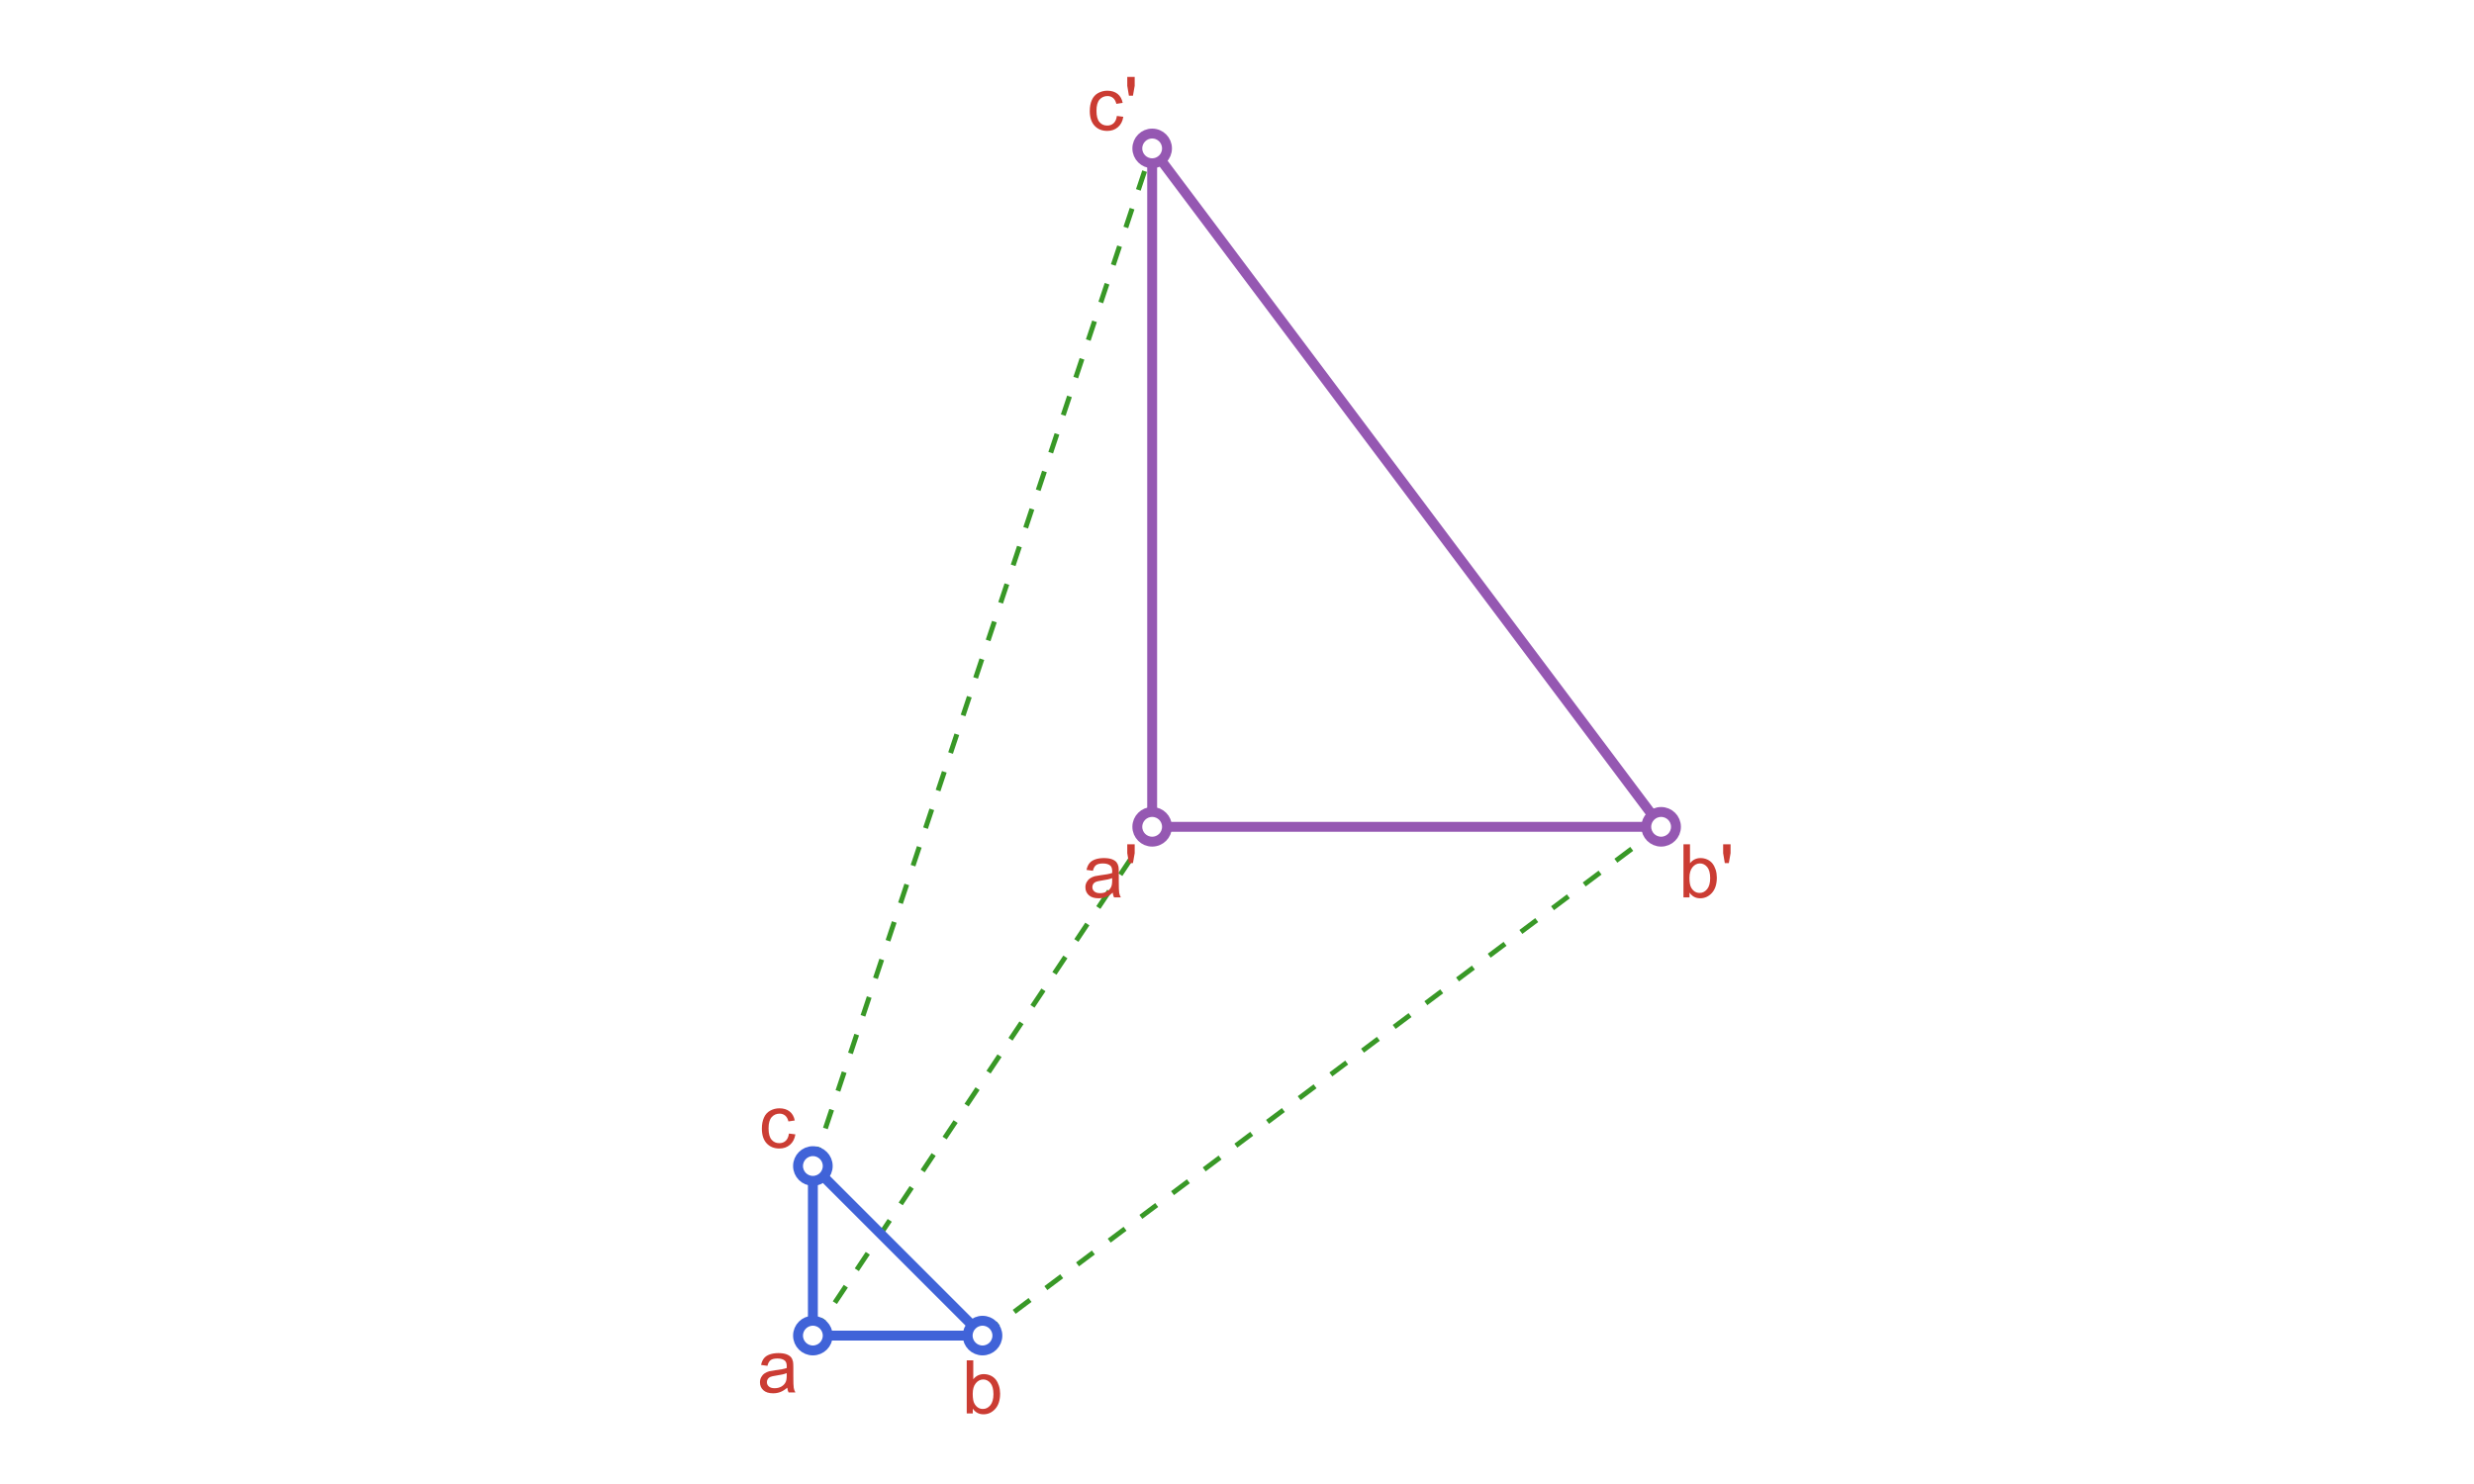
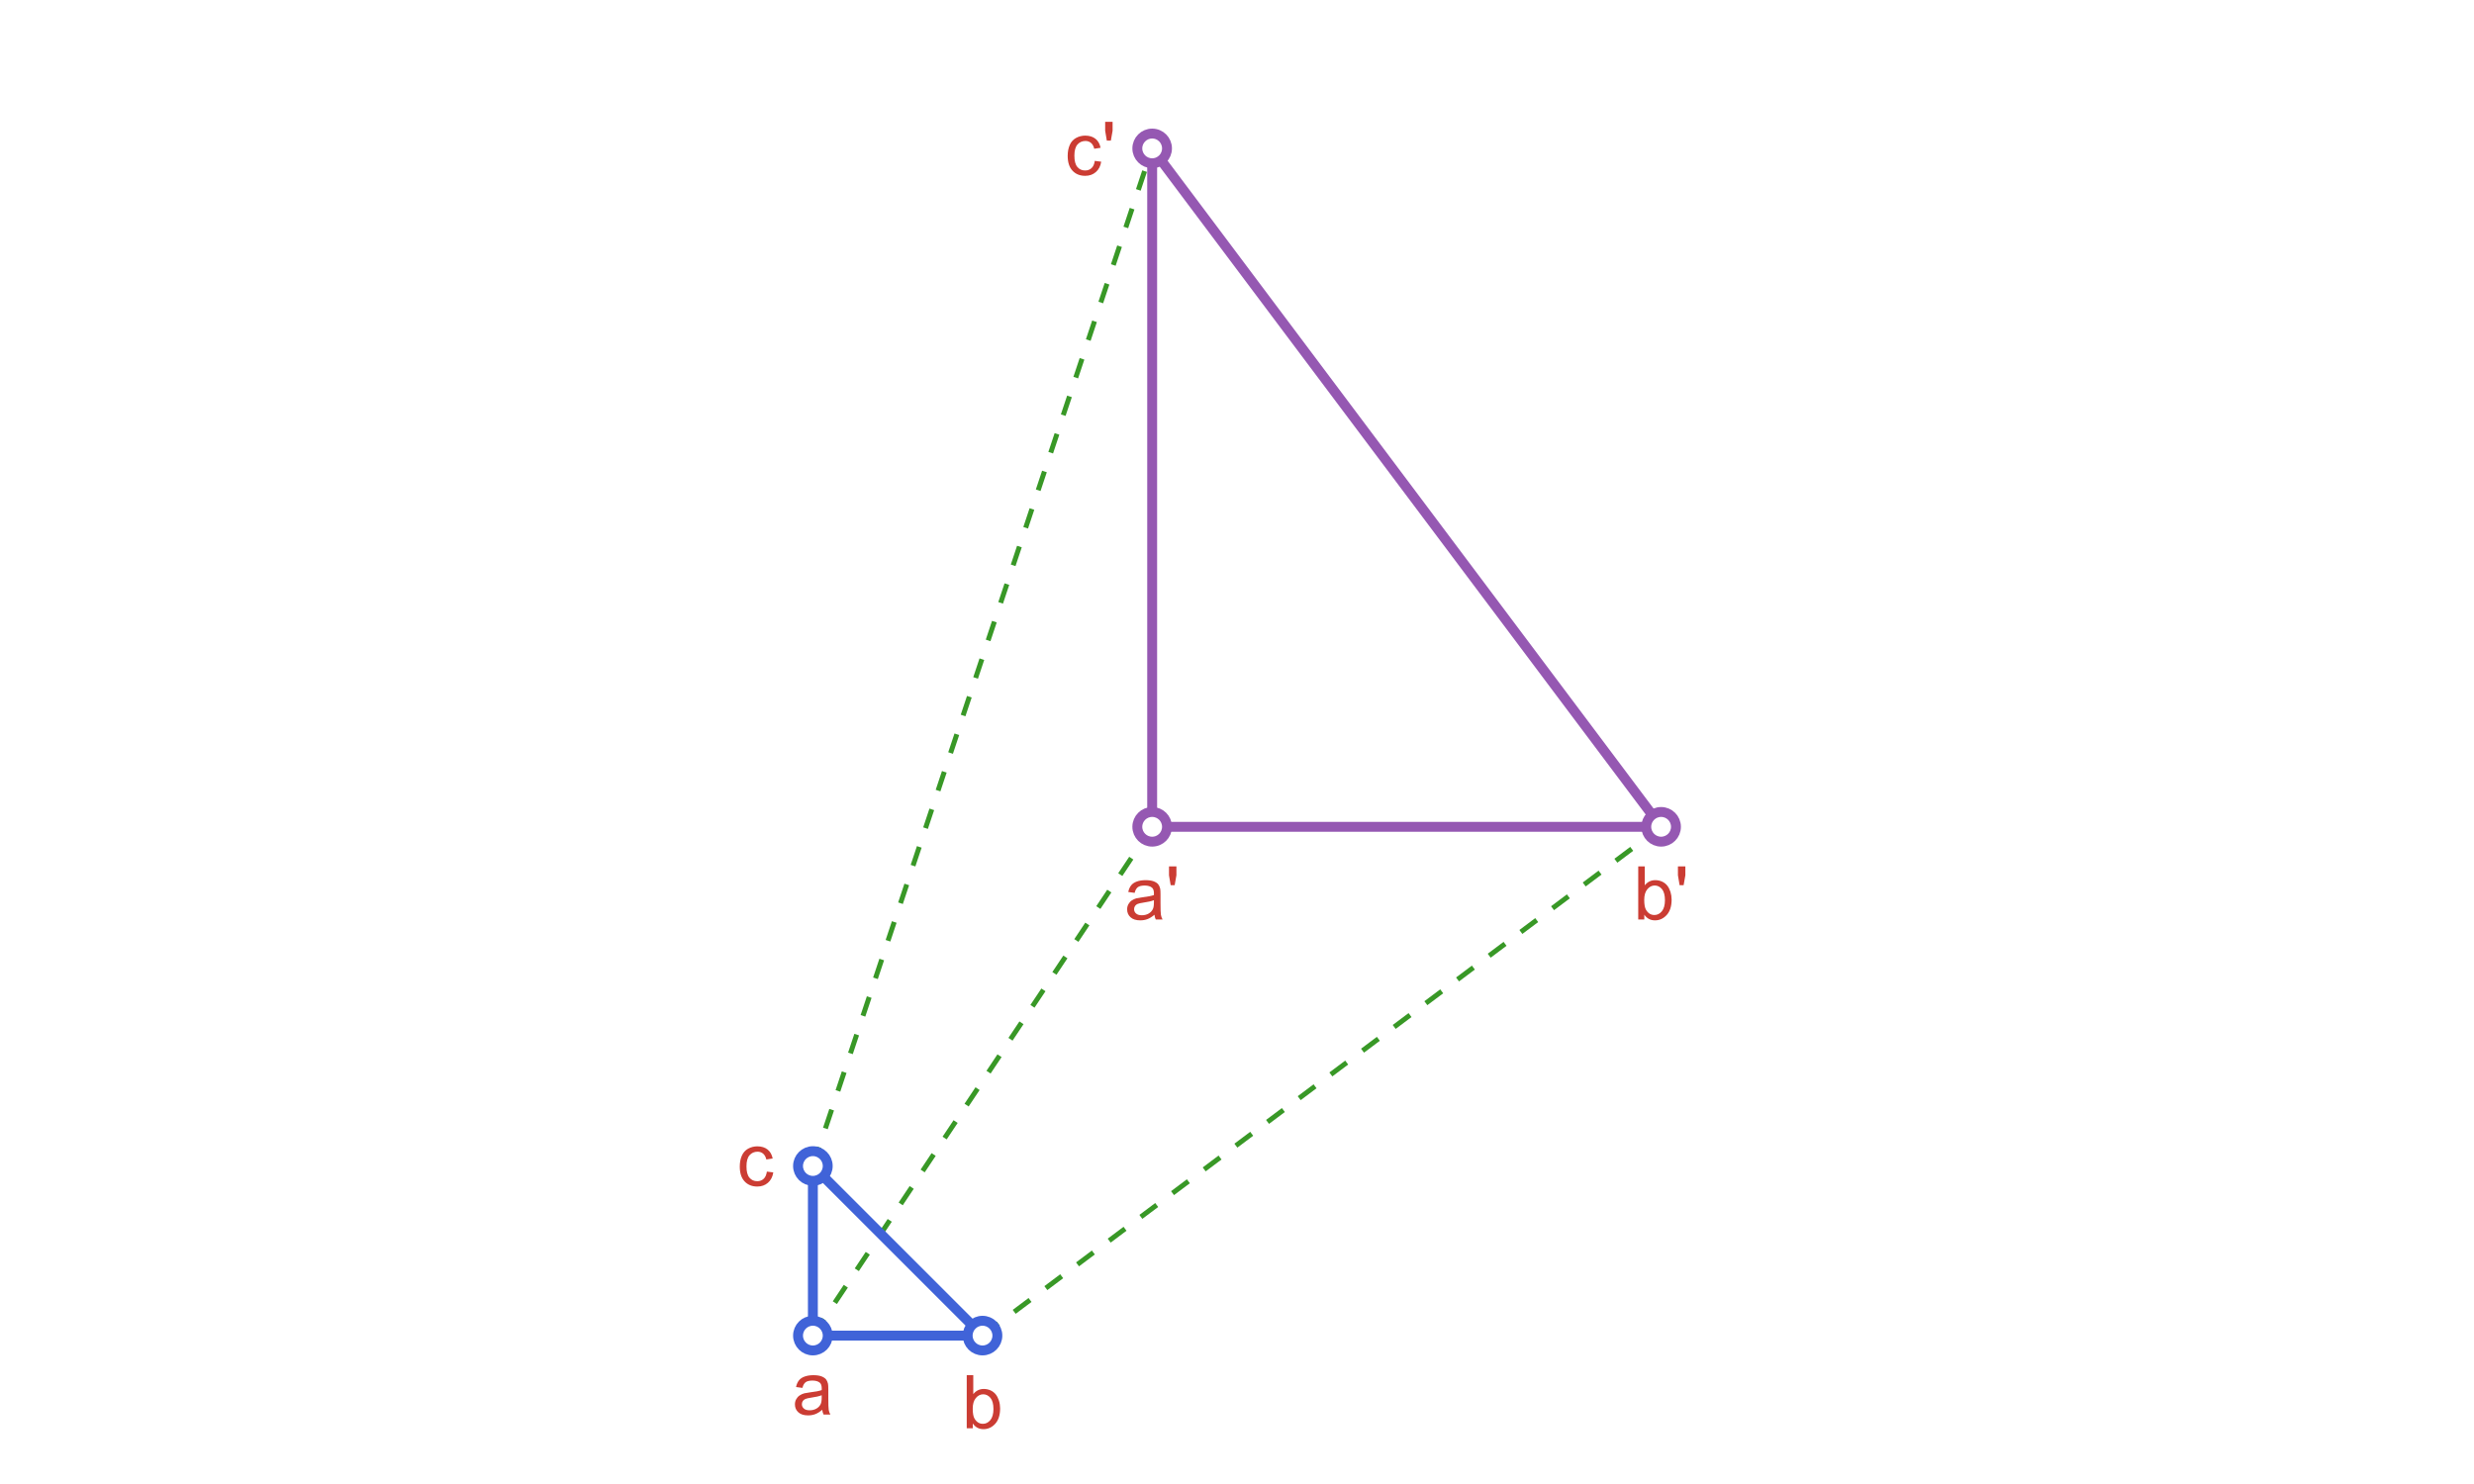
<svg xmlns="http://www.w3.org/2000/svg" xmlns:xlink="http://www.w3.org/1999/xlink" width="500" height="300" viewBox="0 0 500 300">
  <defs>
    <g>
      <g id="glyph-0-0">
        <path d="M 6.062 -0.961 C 5.574 -0.543 5.105 -0.246 4.652 -0.078 C 4.199 0.094 3.715 0.176 3.199 0.176 C 2.344 0.176 1.688 -0.031 1.23 -0.449 C 0.77 -0.867 0.539 -1.402 0.543 -2.051 C 0.539 -2.43 0.625 -2.777 0.801 -3.094 C 0.973 -3.406 1.199 -3.656 1.484 -3.852 C 1.762 -4.039 2.078 -4.184 2.43 -4.285 C 2.688 -4.348 3.078 -4.414 3.602 -4.484 C 4.664 -4.605 5.449 -4.758 5.953 -4.938 C 5.957 -5.113 5.957 -5.227 5.961 -5.281 C 5.957 -5.812 5.836 -6.191 5.59 -6.414 C 5.25 -6.711 4.746 -6.859 4.086 -6.863 C 3.461 -6.859 3.004 -6.75 2.711 -6.535 C 2.414 -6.316 2.195 -5.934 2.059 -5.383 L 0.77 -5.559 C 0.883 -6.109 1.078 -6.555 1.348 -6.895 C 1.613 -7.234 2 -7.496 2.512 -7.68 C 3.016 -7.859 3.605 -7.949 4.277 -7.953 C 4.941 -7.949 5.48 -7.871 5.895 -7.719 C 6.309 -7.559 6.613 -7.363 6.812 -7.129 C 7.004 -6.891 7.141 -6.594 7.223 -6.234 C 7.266 -6.008 7.289 -5.602 7.289 -5.016 L 7.289 -3.258 C 7.289 -2.031 7.316 -1.254 7.371 -0.934 C 7.426 -0.605 7.535 -0.297 7.703 0 L 6.328 0 C 6.191 -0.273 6.102 -0.594 6.062 -0.961 Z M 5.953 -3.902 C 5.477 -3.707 4.758 -3.539 3.801 -3.406 C 3.258 -3.324 2.875 -3.238 2.648 -3.141 C 2.422 -3.043 2.246 -2.898 2.129 -2.711 C 2.004 -2.52 1.945 -2.312 1.949 -2.086 C 1.945 -1.734 2.078 -1.441 2.348 -1.207 C 2.609 -0.973 3 -0.855 3.516 -0.855 C 4.023 -0.855 4.473 -0.965 4.871 -1.188 C 5.262 -1.41 5.555 -1.715 5.742 -2.102 C 5.883 -2.395 5.953 -2.836 5.953 -3.422 Z M 5.953 -3.902 " />
      </g>
      <g id="glyph-0-1">
        <path d="M 2.203 0 L 0.98 0 L 0.98 -10.738 L 2.301 -10.738 L 2.301 -6.906 C 2.852 -7.602 3.562 -7.949 4.43 -7.953 C 4.906 -7.949 5.359 -7.855 5.789 -7.664 C 6.215 -7.469 6.566 -7.195 6.844 -6.852 C 7.117 -6.5 7.332 -6.078 7.492 -5.586 C 7.645 -5.09 7.723 -4.566 7.727 -4.008 C 7.723 -2.672 7.395 -1.641 6.738 -0.914 C 6.078 -0.188 5.285 0.176 4.367 0.176 C 3.445 0.176 2.727 -0.207 2.203 -0.973 Z M 2.191 -3.949 C 2.191 -3.012 2.316 -2.336 2.57 -1.926 C 2.984 -1.242 3.547 -0.902 4.254 -0.906 C 4.832 -0.902 5.328 -1.152 5.75 -1.656 C 6.164 -2.156 6.375 -2.902 6.379 -3.898 C 6.375 -4.91 6.172 -5.66 5.773 -6.145 C 5.367 -6.625 4.883 -6.867 4.312 -6.871 C 3.734 -6.867 3.234 -6.617 2.82 -6.117 C 2.398 -5.617 2.191 -4.895 2.191 -3.949 Z M 2.191 -3.949 " />
      </g>
      <g id="glyph-0-2">
        <path d="M 6.062 -2.848 L 7.359 -2.68 C 7.219 -1.781 6.855 -1.082 6.273 -0.582 C 5.688 -0.074 4.973 0.176 4.125 0.176 C 3.059 0.176 2.199 -0.172 1.555 -0.867 C 0.906 -1.562 0.586 -2.559 0.586 -3.859 C 0.586 -4.699 0.723 -5.434 1.004 -6.062 C 1.277 -6.691 1.703 -7.164 2.273 -7.48 C 2.844 -7.793 3.461 -7.949 4.133 -7.953 C 4.973 -7.949 5.664 -7.738 6.203 -7.312 C 6.738 -6.883 7.082 -6.273 7.234 -5.492 L 5.953 -5.297 C 5.832 -5.816 5.613 -6.207 5.305 -6.473 C 4.992 -6.734 4.621 -6.867 4.184 -6.871 C 3.52 -6.867 2.977 -6.629 2.562 -6.156 C 2.145 -5.676 1.938 -4.922 1.941 -3.898 C 1.938 -2.848 2.137 -2.09 2.539 -1.617 C 2.938 -1.141 3.461 -0.902 4.109 -0.906 C 4.625 -0.902 5.059 -1.062 5.406 -1.383 C 5.75 -1.699 5.969 -2.188 6.062 -2.848 Z M 6.062 -2.848 " />
      </g>
      <g id="glyph-0-3">
        <path d="M 0.996 -6.938 L 0.66 -8.941 L 0.66 -10.738 L 2.16 -10.738 L 2.16 -8.941 L 1.809 -6.938 Z M 0.996 -6.938 " />
      </g>
    </g>
  </defs>
  <path fill="none" stroke-width="1" stroke-linecap="butt" stroke-linejoin="miter" stroke="rgb(22%, 59.6%, 14.9%)" stroke-opacity="1" stroke-dasharray="4 4" stroke-miterlimit="10" d="M 164.285 270 L 232.855 167.145 " />
  <path fill="none" stroke-width="1" stroke-linecap="butt" stroke-linejoin="miter" stroke="rgb(22%, 59.6%, 14.9%)" stroke-opacity="1" stroke-dasharray="4 4" stroke-miterlimit="10" d="M 198.57 270 L 335.715 167.145 " />
  <path fill="none" stroke-width="1" stroke-linecap="butt" stroke-linejoin="miter" stroke="rgb(22%, 59.6%, 14.9%)" stroke-opacity="1" stroke-dasharray="4 4" stroke-miterlimit="10" d="M 164.285 235.715 L 232.855 30 " />
  <path fill="none" stroke-width="2" stroke-linecap="butt" stroke-linejoin="miter" stroke="rgb(25.1%, 38.8%, 84.7%)" stroke-opacity="1" stroke-miterlimit="10" d="M 164.285 270 L 198.57 270 L 164.285 235.715 Z M 164.285 270 " />
  <path fill="none" stroke-width="2" stroke-linecap="butt" stroke-linejoin="miter" stroke="rgb(58.4%, 34.5%, 69.8%)" stroke-opacity="1" stroke-miterlimit="10" d="M 232.855 167.145 L 335.715 167.145 L 232.855 30 Z M 232.855 167.145 " />
  <g fill="rgb(79.6%, 23.5%, 20%)" fill-opacity="1">
-     <use xlink:href="#glyph-0-0" x="153.045" y="281.49" />
+     <use xlink:href="#glyph-0-0" x="160.115" y="285.954" />
  </g>
  <g fill="rgb(79.6%, 23.5%, 20%)" fill-opacity="1">
-     <use xlink:href="#glyph-0-1" x="194.4" y="285.737" />
+     <use xlink:href="#glyph-0-1" x="194.4" y="288.737" />
  </g>
  <g fill="rgb(79.6%, 23.5%, 20%)" fill-opacity="1">
-     <use xlink:href="#glyph-0-2" x="153.389" y="232.003" />
+     <use xlink:href="#glyph-0-2" x="148.925" y="239.691" />
  </g>
  <g fill="rgb(79.6%, 23.5%, 20%)" fill-opacity="1">
-     <use xlink:href="#glyph-0-0" x="218.819" y="181.416" />
-     <use xlink:href="#glyph-0-3" x="227.161" y="181.416" />
+     <use xlink:href="#glyph-0-0" x="227.254" y="185.88" />
+     <use xlink:href="#glyph-0-3" x="235.596" y="185.88" />
  </g>
  <g fill="rgb(79.6%, 23.5%, 20%)" fill-opacity="1">
-     <use xlink:href="#glyph-0-1" x="339.25" y="181.416" />
-     <use xlink:href="#glyph-0-3" x="347.592" y="181.416" />
+     <use xlink:href="#glyph-0-1" x="330.111" y="185.88" />
+     <use xlink:href="#glyph-0-3" x="338.454" y="185.88" />
  </g>
  <g fill="rgb(79.6%, 23.5%, 20%)" fill-opacity="1">
-     <use xlink:href="#glyph-0-2" x="219.661" y="26.289" />
-     <use xlink:href="#glyph-0-3" x="227.161" y="26.289" />
+     <use xlink:href="#glyph-0-2" x="215.196" y="35.369" />
+     <use xlink:href="#glyph-0-3" x="222.696" y="35.369" />
  </g>
  <path fill-rule="nonzero" fill="rgb(100%, 100%, 100%)" fill-opacity="1" stroke-width="2" stroke-linecap="butt" stroke-linejoin="miter" stroke="rgb(25.1%, 38.8%, 84.7%)" stroke-opacity="1" stroke-miterlimit="10" d="M 167.285 270 C 167.285 271.656 165.941 273 164.285 273 C 162.629 273 161.285 271.656 161.285 270 C 161.285 268.344 162.629 267 164.285 267 C 165.941 267 167.285 268.344 167.285 270 Z M 201.57 270 C 201.57 271.656 200.227 273 198.57 273 C 196.914 273 195.57 271.656 195.57 270 C 195.57 268.344 196.914 267 198.57 267 C 200.227 267 201.57 268.344 201.57 270 Z M 167.285 235.715 C 167.285 237.371 165.941 238.715 164.285 238.715 C 162.629 238.715 161.285 237.371 161.285 235.715 C 161.285 234.059 162.629 232.715 164.285 232.715 C 165.941 232.715 167.285 234.059 167.285 235.715 Z M 167.285 235.715 " />
  <path fill-rule="nonzero" fill="rgb(100%, 100%, 100%)" fill-opacity="1" stroke-width="2" stroke-linecap="butt" stroke-linejoin="miter" stroke="rgb(58.4%, 34.5%, 69.8%)" stroke-opacity="1" stroke-miterlimit="10" d="M 235.855 167.145 C 235.855 168.801 234.516 170.145 232.855 170.145 C 231.199 170.145 229.855 168.801 229.855 167.145 C 229.855 165.484 231.199 164.145 232.855 164.145 C 234.516 164.145 235.855 165.484 235.855 167.145 Z M 338.715 167.145 C 338.715 168.801 337.371 170.145 335.715 170.145 C 334.059 170.145 332.715 168.801 332.715 167.145 C 332.715 165.484 334.059 164.145 335.715 164.145 C 337.371 164.145 338.715 165.484 338.715 167.145 Z M 235.855 30 C 235.855 31.656 234.516 33 232.855 33 C 231.199 33 229.855 31.656 229.855 30 C 229.855 28.344 231.199 27 232.855 27 C 234.516 27 235.855 28.344 235.855 30 Z M 235.855 30 " />
</svg>
